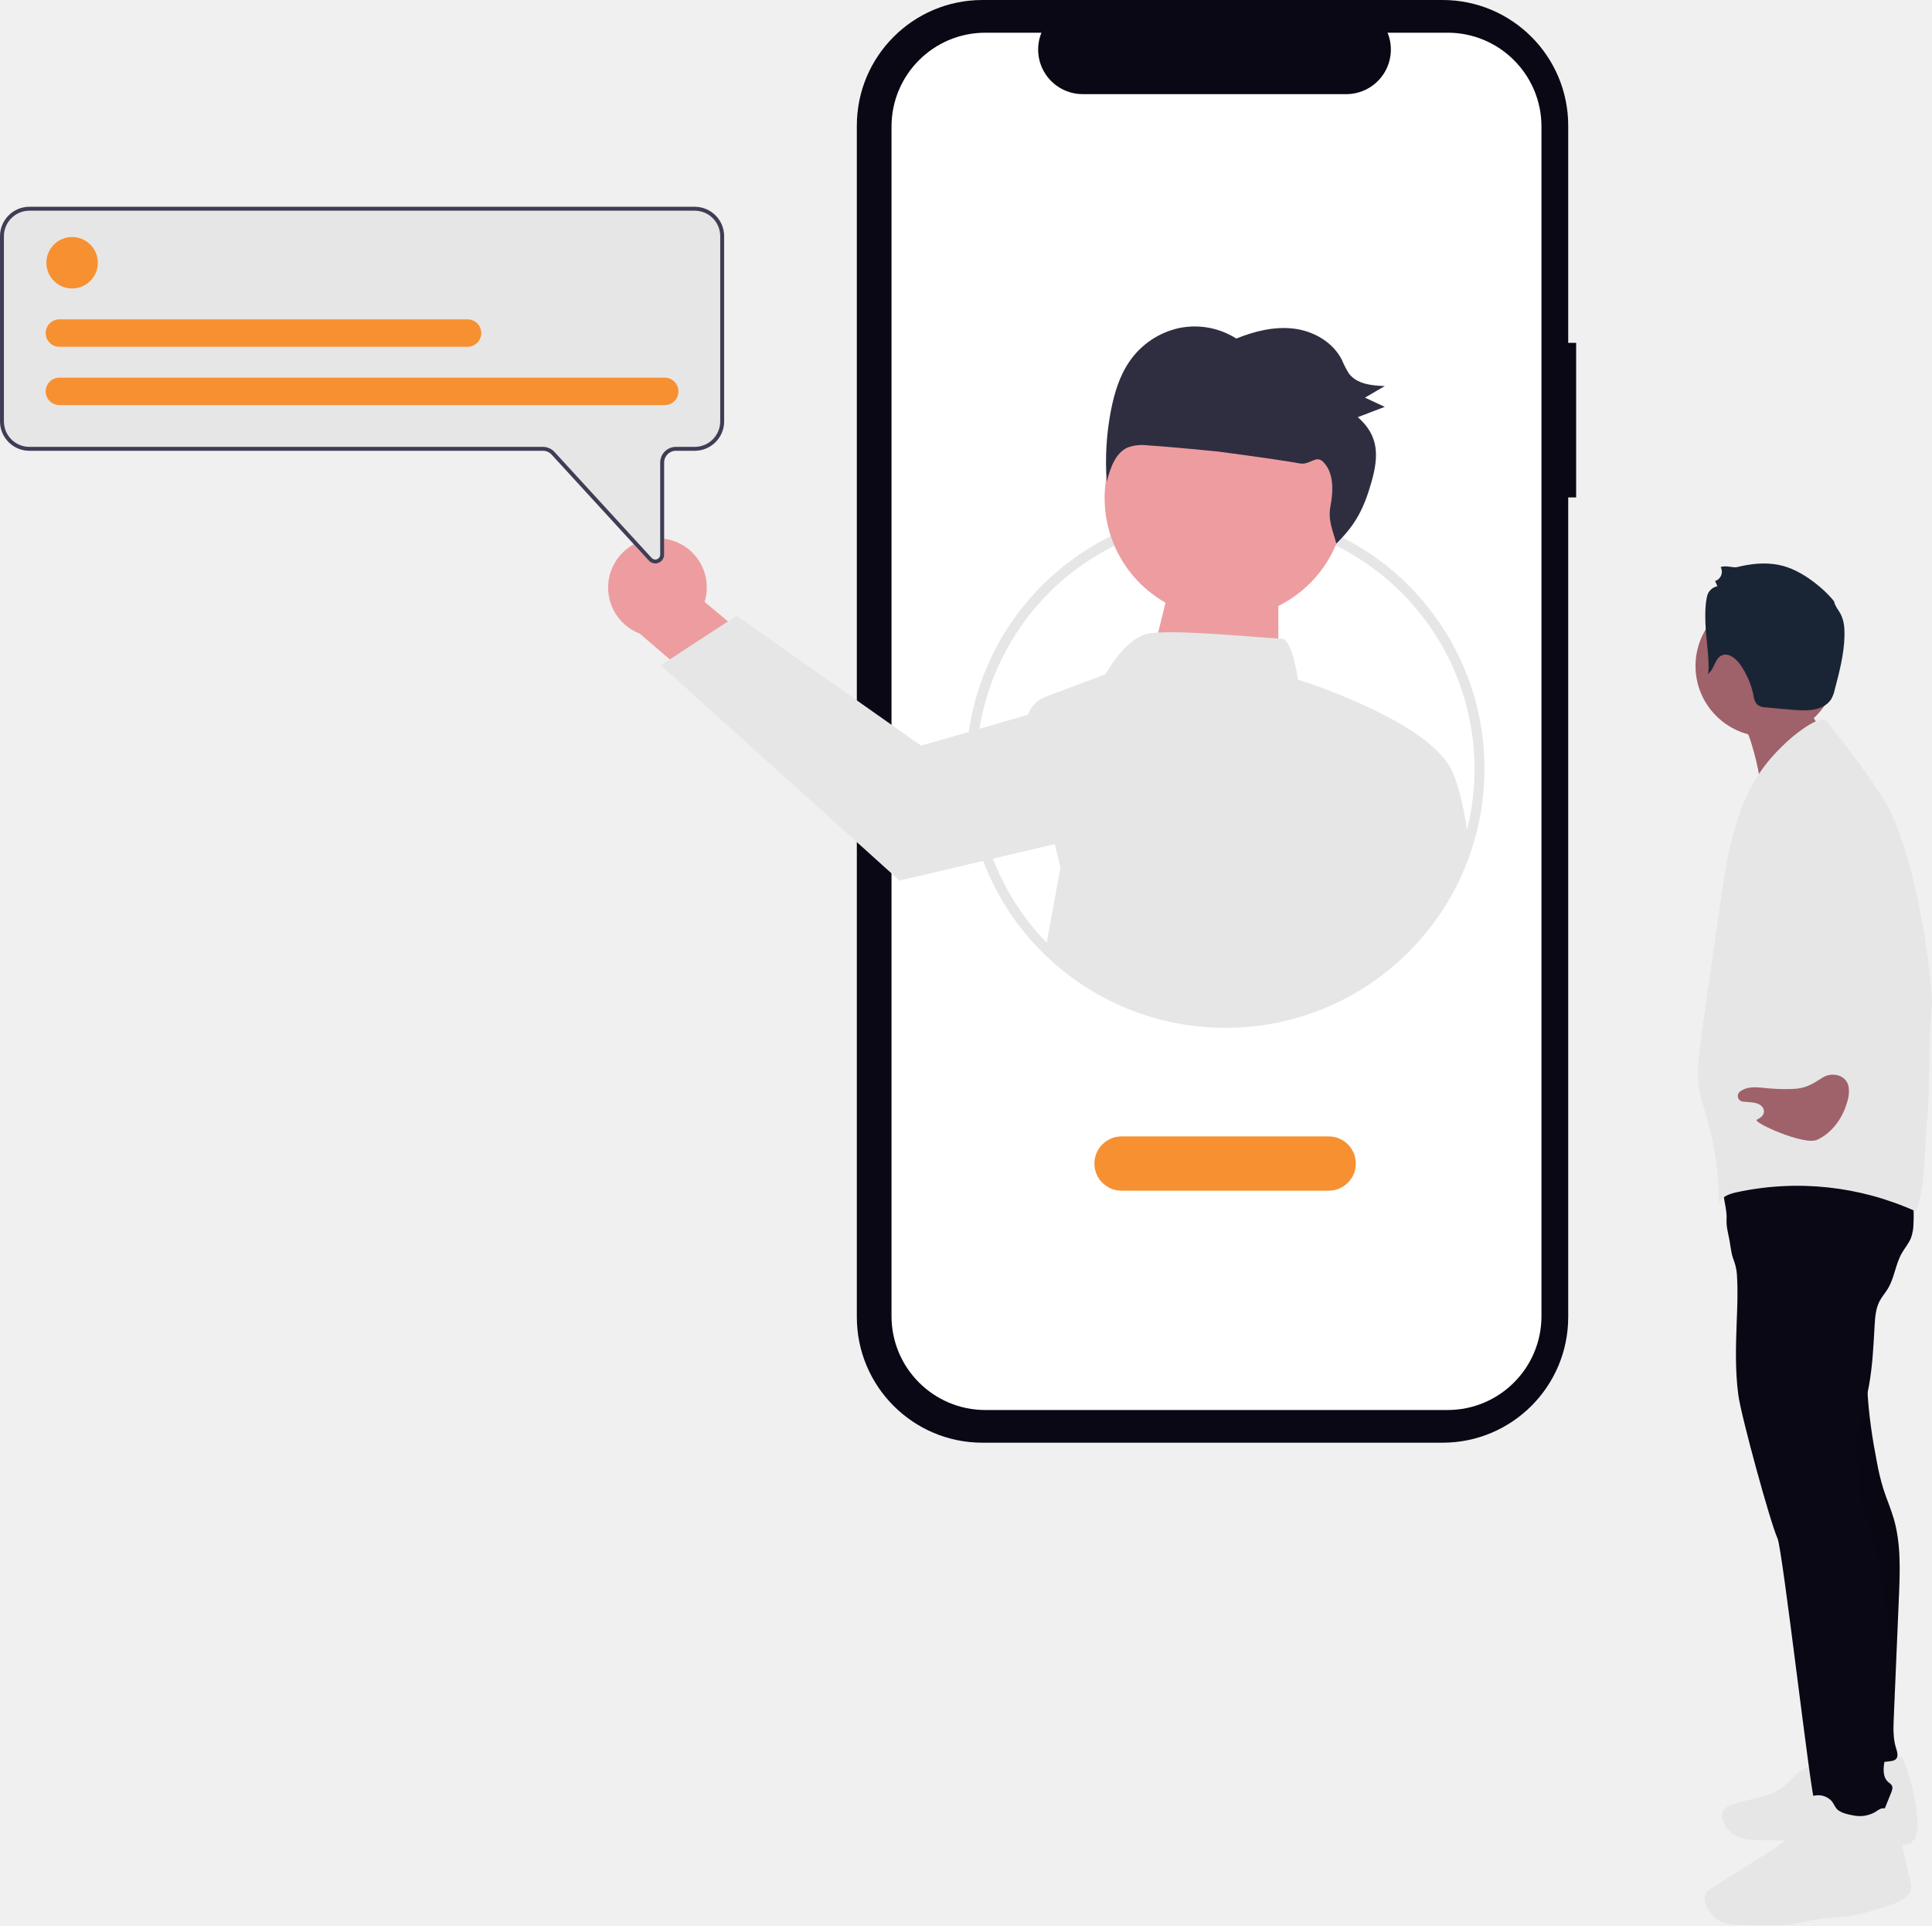
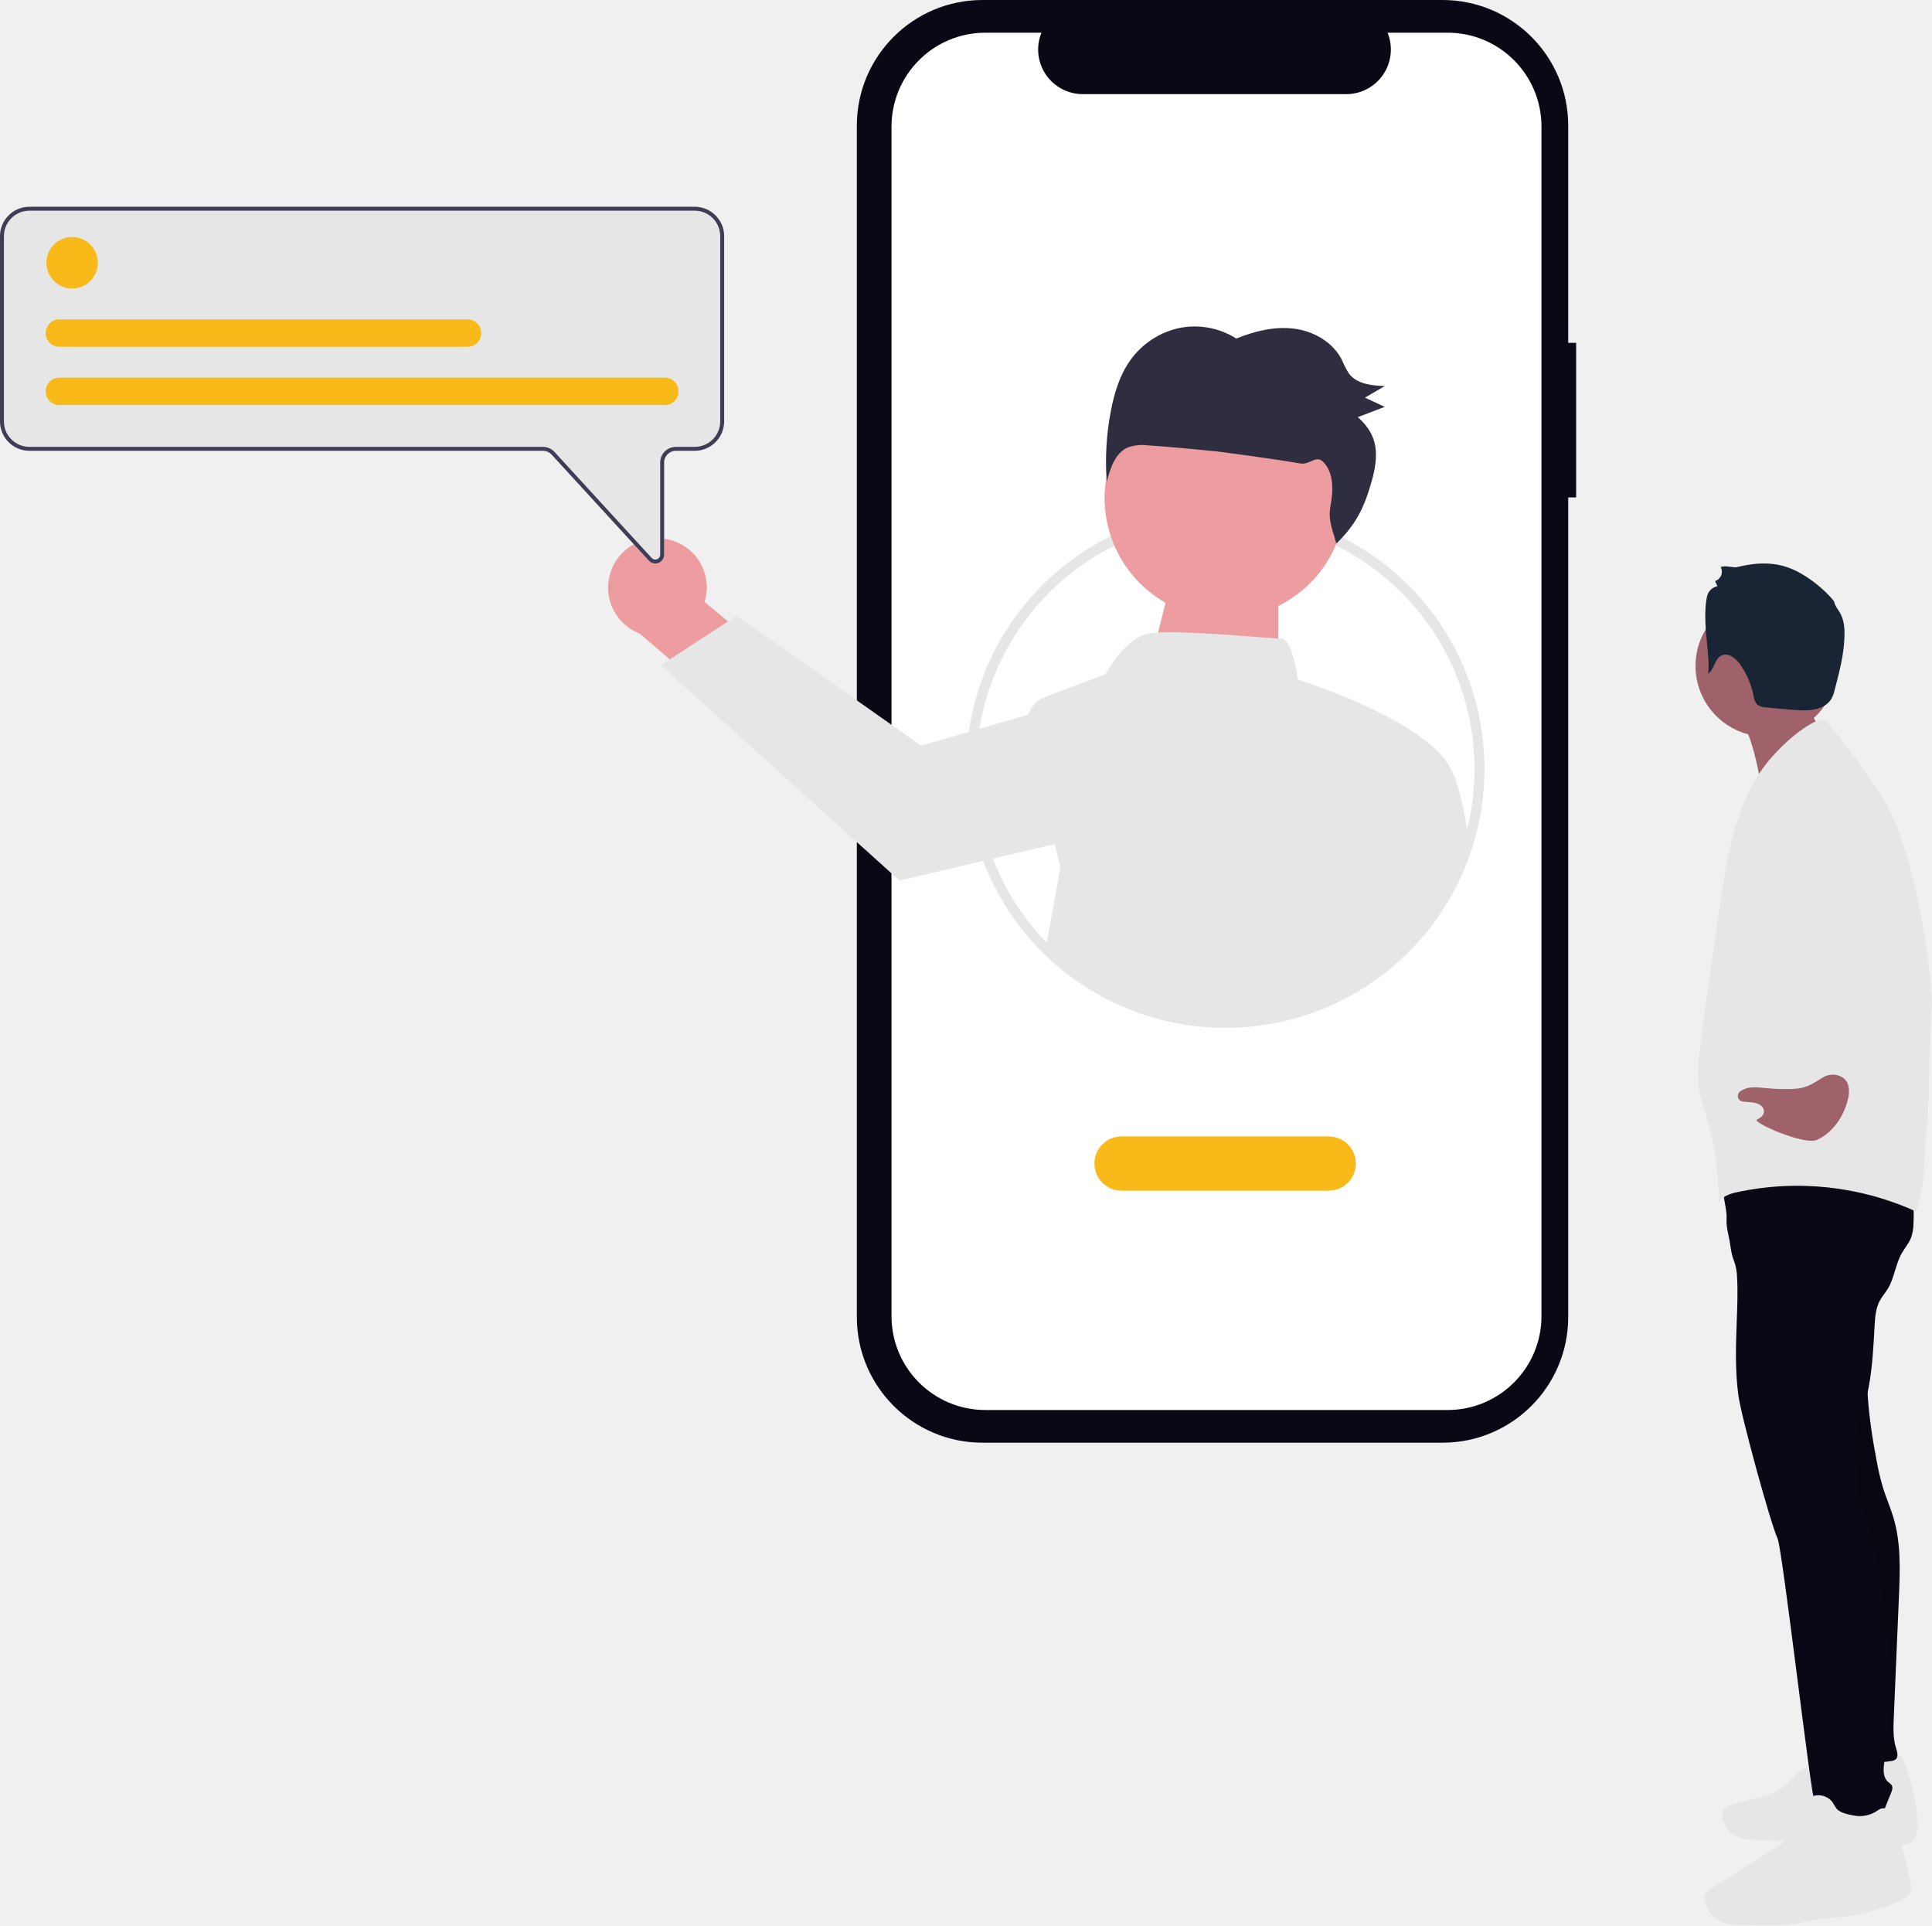
<svg xmlns="http://www.w3.org/2000/svg" width="802.808" height="800.001" viewBox="0 0 802.808 800.001">
  <g transform="translate(-652.271 -186.999)">
    <g transform="translate(652.271 186.999)">
      <path d="M703.552,316.792h-3.294V226.566a52.221,52.221,0,0,0-52.221-52.221H456.88a52.221,52.221,0,0,0-52.221,52.221V721.557a52.221,52.221,0,0,0,52.221,52.221H648.038a52.221,52.221,0,0,0,52.221-52.221V381.017h3.294Z" transform="translate(-48.616 -174.345)" fill="#090814" />
      <path d="M645.973,184H621.02a18.528,18.528,0,0,1-17.154,25.525H494.354A18.528,18.528,0,0,1,477.2,184H453.895a39,39,0,0,0-39,39V717.259a39,39,0,0,0,39,39H645.973a39,39,0,0,0,39-39h0V222.995a39,39,0,0,0-39-39Z" transform="translate(-44.444 -170.411)" fill="#fff" />
      <path d="M544.634,540.112a107.693,107.693,0,1,1,106.226-90.1A107.58,107.58,0,0,1,544.634,540.112Zm0-211.136a102.316,102.316,0,0,0-46.982,11.269,103.538,103.538,0,1,0,46.982-11.269Z" transform="translate(-35.454 -113.042)" fill="#e6e6e6" />
      <path d="M18.242,122.136l7.08-28.618a50.014,50.014,0,1,1,46.884,1.347v31.95Z" transform="translate(458.986 156.906)" fill="#ed9da0" />
      <path d="M354.4,333.413a20.376,20.376,0,0,1,16.923,26.264l35.777,29.8-12.807,26.158-49.932-42.794a20.486,20.486,0,0,1,10.04-39.429Z" transform="translate(-78.545 -109.585)" fill="#ed9da0" />
      <path d="M682.192,448.373c-.718-7.713-3.684-21.578-6.2-26.705-7.737-20.252-57.732-36.9-64.445-39.042,0,0-2.36-17.16-6.908-17.038s-46.6-4.335-56.023-1.893-17.047,16.736-17.047,16.736l-24.914,9.346a12.236,12.236,0,0,0-7.292,7.474h0l-22.352,6.461-22.057,6.376-76.628-53.995-3.618,2.365-24.182,15.779-3.731,2.435,99.164,89.466,36.836-8.643,27.7-6.517,2.364,9.6L506.738,494.3a105.536,105.536,0,0,0,136.479,10.909l15.736-13.963a105.414,105.414,0,0,0,23.661-41.566Z" transform="translate(-72.201 -100.269)" fill="#e6e6e6" />
      <path d="M488.145,275.077a33.758,33.758,0,0,1,20.44-13.615,32.229,32.229,0,0,1,23.767,4.359c7.674-3.091,15.948-5.142,24.077-4.1s16.1,5.583,19.858,13.064a35.714,35.714,0,0,0,2.869,5.572c3.314,4.421,9.472,4.995,14.912,5.207l-8.251,4.811,8.224,3.832-11.192,4.272c8.683,7.632,8.872,15.9,5.583,27.286-3.112,10.782-6.545,17.472-14.514,25.242-1.555-5.8-3.548-9.7-2.409-15.7,1.2-6.343,1.4-13.759-3.046-18.237-3-3.021-5.479,1.384-9.623.651-11.2-1.981-34.193-4.964-34.193-4.964s-19.157-1.934-28.987-2.538a17.875,17.875,0,0,0-8.422.86c-5.156,2.291-7.227,8.583-8.721,14.162a112.289,112.289,0,0,1,1.7-29.28C481.632,288.582,483.858,281.194,488.145,275.077Z" transform="translate(-18.635 -125.158)" fill="#2f2e41" />
-       <path d="M581.31,525.341H495.227a11.273,11.273,0,1,1,0-22.545H581.31a11.273,11.273,0,0,1,0,22.545Z" transform="translate(-29.086 -30.623)" fill="#F79031" />
+       <path d="M581.31,525.341H495.227a11.273,11.273,0,1,1,0-22.545H581.31a11.273,11.273,0,0,1,0,22.545Z" transform="translate(-29.086 -30.623)" fill="#F9B918" />
      <path d="M619.805,198.9a106.673,106.673,0,0,1,3.248,13.583c.585,3.443.926,7.268-1.047,10.142,7.519-11.311,15.371-22.963,26.795-30.263a24.465,24.465,0,0,1-6.374-18.871c.065-.682-9.379,2.883-10.1,3.288-3.313,1.843-6.35,4.133-9.582,6.106-1.672,1.015-8.64,3.421-8.7,4.872,0,.934,2.769,3.792,3.288,4.774a37.093,37.093,0,0,1,2.477,6.368Z" transform="translate(108.058 110.316)" fill="#9f616a" />
      <path d="M653.244,728.738a12.586,12.586,0,0,0-12.862-.974c-3.679,1.9-6.155,5.5-9.5,7.933-5.749,4.174-13.341,4.507-20.072,6.764-1.786.6-3.687,1.494-4.441,3.248a5.766,5.766,0,0,0,.333,4.528,11.71,11.71,0,0,0,5.57,5.741c3.019,1.446,6.5,1.509,9.841,1.551l29.069.341a238.1,238.1,0,0,1,26.8,1.323c2.071.26,4.311.544,6.137-.471,2.972-1.624,3.313-5.735,3.086-9.119a83.676,83.676,0,0,0-5.684-25.009c-.349-.886-.812-1.892-1.795-2.055a2.926,2.926,0,0,0-1.933.617c-8.2,4.872-18.587,7.625-27.307,3.723" transform="translate(109.56 7.073)" fill="#e6e6e6" />
      <path d="M678.106,501.343c-3.248,18.862-1.129,38.245,2.525,57.026a99.42,99.42,0,0,0,2.655,11.076c1.308,4.141,3.07,8.12,4.3,12.285,3.119,10.556,2.679,21.843,2.213,32.861l-2.131,50.14c-.179,4.206-.341,8.509.926,12.521.511,1.624,1.137,3.655-.154,4.75a3.622,3.622,0,0,1-1.71.658,26.52,26.52,0,0,1-17.052-2.554l-.577-50.652c-.179-15.615-.365-31.292-2.769-46.714-1.912-12.261-5.221-24.36-5.44-36.767-.227-12.992,2.956-25.813,6.2-38.407.7-2.7,3.248-4.669,5.343-6.5a6.569,6.569,0,0,1,2.6-1.576C676.007,499.224,677.5,500.523,678.106,501.343Z" transform="translate(99.252 49.016)" fill="#090814" />
      <path d="M678.106,501.343c-3.248,18.862-1.129,38.245,2.525,57.026a99.42,99.42,0,0,0,2.655,11.076c1.308,4.141,3.07,8.12,4.3,12.285,3.119,10.556,2.679,21.843,2.213,32.861l-2.131,50.14c-.179,4.206-.341,8.509.926,12.521.511,1.624,1.137,3.655-.154,4.75a3.622,3.622,0,0,1-1.71.658,26.52,26.52,0,0,1-17.052-2.554l-.577-50.652c-.179-15.615-.365-31.292-2.769-46.714-1.912-12.261-5.221-24.36-5.44-36.767-.227-12.992,2.956-25.813,6.2-38.407.7-2.7,3.248-4.669,5.343-6.5a6.569,6.569,0,0,1,2.6-1.576C676.007,499.224,677.5,500.523,678.106,501.343Z" transform="translate(99.256 49.016)" opacity="0.1" />
      <path d="M606.925,427.349c-1.2,4.945,1.348,10.069,1.064,15.152-.162,3.078.649,5.742,1.21,8.762s.7,5.7,1.852,8.468a21.872,21.872,0,0,1,1.315,7.21c.333,6.074.065,12.18-.162,18.23-.381,10.15-.666,20.357.674,30.417,1.168,8.716,13.271,52.988,16.3,59.591,2.071,4.528,13.924,107.749,15.37,109.219a15.987,15.987,0,0,0,5.278,3.119c5.985,2.557,12.18,5.157,18.675,5.1a5.018,5.018,0,0,0,2.3-.422,5.69,5.69,0,0,0,2.241-3.15l3.329-8.233c.4-1,.812-2.168.252-3.094a5.769,5.769,0,0,0-1.4-1.3c-2.688-2.265-2.079-6.5-1.365-9.9a144.446,144.446,0,0,0,3.018-26.553c.357-17.8-2.574-35.492-5.5-53.055a110.543,110.543,0,0,0-4.06-18.083c-2.021-5.846-5-11.47-4.515-17.547.519-6.561-1.185-13.438,0-19.91s3.061-12.805,4.271-19.269c1.568-8.387,1.957-16.938,2.436-25.448.2-3.475.463-7.064,2.087-10.15.95-1.8,2.33-3.345,3.394-5.091,2.745-4.539,3.183-10.162,5.806-14.778,1.243-2.184,2.956-4.109,3.865-6.447a18.019,18.019,0,0,0,.99-5.735,68.2,68.2,0,0,0-.812-14.657,95.367,95.367,0,0,0-44.659-10.363,52.977,52.977,0,0,0-17.507,2.753C617.366,424.153,612.527,426.922,606.925,427.349Z" transform="translate(109.456 64.063)" fill="#090814" />
      <path d="M638.415,745.363c-2.388,2.972-2.224,7.218-3.751,10.719-1.851,4.247-5.977,6.967-9.889,9.444l-24.359,15.427c-1.332.812-2.761,1.811-3.248,3.32a5.334,5.334,0,0,0,.122,2.918,12.651,12.651,0,0,0,8.51,8.64,25.161,25.161,0,0,0,6.586.674l10.954.146a64.145,64.145,0,0,0,9.995-.39c3.037-.439,5.993-1.308,9.013-1.859,5.5-1,11.148-.906,16.654-1.876a88.026,88.026,0,0,0,9.971-2.573c3.978-1.193,8.03-2.436,11.441-4.8a5.938,5.938,0,0,0,2.2-2.371,7,7,0,0,0-.065-4.3l-5.232-22.98a13.694,13.694,0,0,0-2.047-5.367c-1.161-1.543-3.248-2.566-5.059-1.912a10.717,10.717,0,0,0-2.1,1.267,12.913,12.913,0,0,1-9.281,1.5c-2.047-.365-4.75-.926-6.4-2.282-1.251-1.031-1.624-2.631-2.687-3.8a7.625,7.625,0,0,0-11.328.447Z" transform="translate(111.259 3.301)" fill="#e6e6e6" />
      <circle cx="29.338" cy="29.338" r="29.338" transform="translate(704.543 247.372)" fill="#9f616a" />
      <path d="M600.469,156.256c2.809-1.576,2.809-6.114,5.684-7.625s6.137,1.113,7.982,3.76a34.584,34.584,0,0,1,5.481,12.886,6.483,6.483,0,0,0,1.494,3.671,5.747,5.747,0,0,0,3.557,1.161q5.562.552,11.14,1.006c4.141.333,8.509.6,12.269-1.177a8.929,8.929,0,0,0,3.687-3.053,13.733,13.733,0,0,0,1.576-4.125c1.941-7.381,3.9-14.851,4.06-22.484.065-3.15-.211-6.414-1.73-9.175-.885-1.624-2.184-3.037-2.55-4.824-.194-.949-9.126-10.766-19.36-14.356s-20.6.019-21.58,0c-2.095-.04-4.255-.812-6.238-.114a4.06,4.06,0,0,1-2.322,5.814l.983,2.144a5.534,5.534,0,0,0-4.263,4c-1.079,4.263-.812,10.32-.552,14.705C599.916,140.39,601.792,155.534,600.469,156.256Z" transform="translate(109.05 123.799)" fill="#192534" />
      <path d="M624.4,207.739c-14.737,16.572-18.489,39.9-21.632,61.866l-4.628,32.431c-1.2,8.412-2.436,16.824-3.483,25.261-.73,5.773-1.409,11.636-.617,17.4.625,4.547,2.144,8.932,3.41,13.308a125.5,125.5,0,0,1,4.872,35.316c.982-2.891,4.385-4.06,7.373-4.71a119.216,119.216,0,0,1,74.59,7.966c4.1-11.489,3.329-24.059,4.474-36.207,1.624-17.32.478-32.551,2.135-49.838.343-3.625-2.192-28.955-7.551-50.816S673,228.389,669.455,223.089q-6.122-9.156-12.772-17.953-3.37-4.458-6.877-8.818c-2.266-2.817-3.248-5.261-6.842-3.573C636.16,195.923,629.342,202.177,624.4,207.739Z" transform="translate(111.886 106.785)" fill="#e6e6e6" />
      <path d="M636.676,379.842A79.58,79.58,0,0,1,625.9,379.5c-2.655-.26-5.367-.65-7.958,0a8.283,8.283,0,0,0-3.094,1.518,2.33,2.33,0,0,0,1.323,4.06l2.777.243c1.762.154,3.6.333,4.969,1.624a3.1,3.1,0,0,1,1.006,1.957c.17,1.892-1.47,2.923-2.939,3.711-2.09.981,19.7,10.857,25.066,8.331,6.44-2.988,10.848-9.419,12.626-16.289A12.52,12.52,0,0,0,660,378.47c-1.193-4.62-6.894-5.684-10.556-3.451C644.949,377.869,642.343,379.664,636.676,379.842Z" transform="translate(108.052 72.622)" fill="#9f616a" />
      <path d="M426.646,322.234a3.642,3.642,0,0,1-2.691-1.192l-40.384-44.055a4.9,4.9,0,0,0-3.6-1.585h-213.4a12.229,12.229,0,0,1-12.215-12.215V186.231a12.229,12.229,0,0,1,12.215-12.215H443.045a12.229,12.229,0,0,1,12.215,12.215v76.957A12.229,12.229,0,0,1,443.045,275.4h-7.838a4.892,4.892,0,0,0-4.887,4.887v38.277a3.641,3.641,0,0,1-2.336,3.415A3.684,3.684,0,0,1,426.646,322.234Z" transform="translate(-154.353 -88.104)" fill="#e6e6e6" />
      <path d="M426.646,322.234a3.642,3.642,0,0,1-2.691-1.192l-40.384-44.055a4.9,4.9,0,0,0-3.6-1.585h-213.4a12.229,12.229,0,0,1-12.215-12.215V186.231a12.229,12.229,0,0,1,12.215-12.215H443.045a12.229,12.229,0,0,1,12.215,12.215v76.957A12.229,12.229,0,0,1,443.045,275.4h-7.838a4.892,4.892,0,0,0-4.887,4.887v38.277a3.641,3.641,0,0,1-2.336,3.415A3.684,3.684,0,0,1,426.646,322.234ZM166.567,175.643a10.6,10.6,0,0,0-10.587,10.587v76.957a10.6,10.6,0,0,0,10.587,10.587h213.4a6.53,6.53,0,0,1,4.8,2.112l40.384,44.055a2.037,2.037,0,0,0,3.538-1.376V280.29a6.522,6.522,0,0,1,6.514-6.515h7.838a10.6,10.6,0,0,0,10.587-10.587V186.231a10.6,10.6,0,0,0-10.587-10.587Z" transform="translate(-154.353 -88.104)" fill="#3f3d56" />
-       <ellipse cx="10.689" cy="10.689" rx="10.689" ry="10.689" transform="translate(19.274 98.483)" fill="#F79031" />
-       <path d="M434.918,272.661H183.38a5.7,5.7,0,1,1,0-11.4H434.918a5.7,5.7,0,1,1,0,11.4Z" transform="translate(-158.695 -104.348)" fill="#F79031" />
-       <path d="M352.973,242.892H183.38a5.7,5.7,0,1,1,0-11.4H352.973a5.7,5.7,0,1,1,0,11.4Z" transform="translate(-158.695 -98.804)" fill="#F79031" />
+       <ellipse cx="10.689" cy="10.689" rx="10.689" ry="10.689" transform="translate(19.274 98.483)" fill="#F9B918" />
+       <path d="M434.918,272.661H183.38a5.7,5.7,0,1,1,0-11.4H434.918a5.7,5.7,0,1,1,0,11.4Z" transform="translate(-158.695 -104.348)" fill="#F9B918" />
+       <path d="M352.973,242.892H183.38a5.7,5.7,0,1,1,0-11.4H352.973a5.7,5.7,0,1,1,0,11.4Z" transform="translate(-158.695 -98.804)" fill="#F9B918" />
    </g>
  </g>
</svg>
